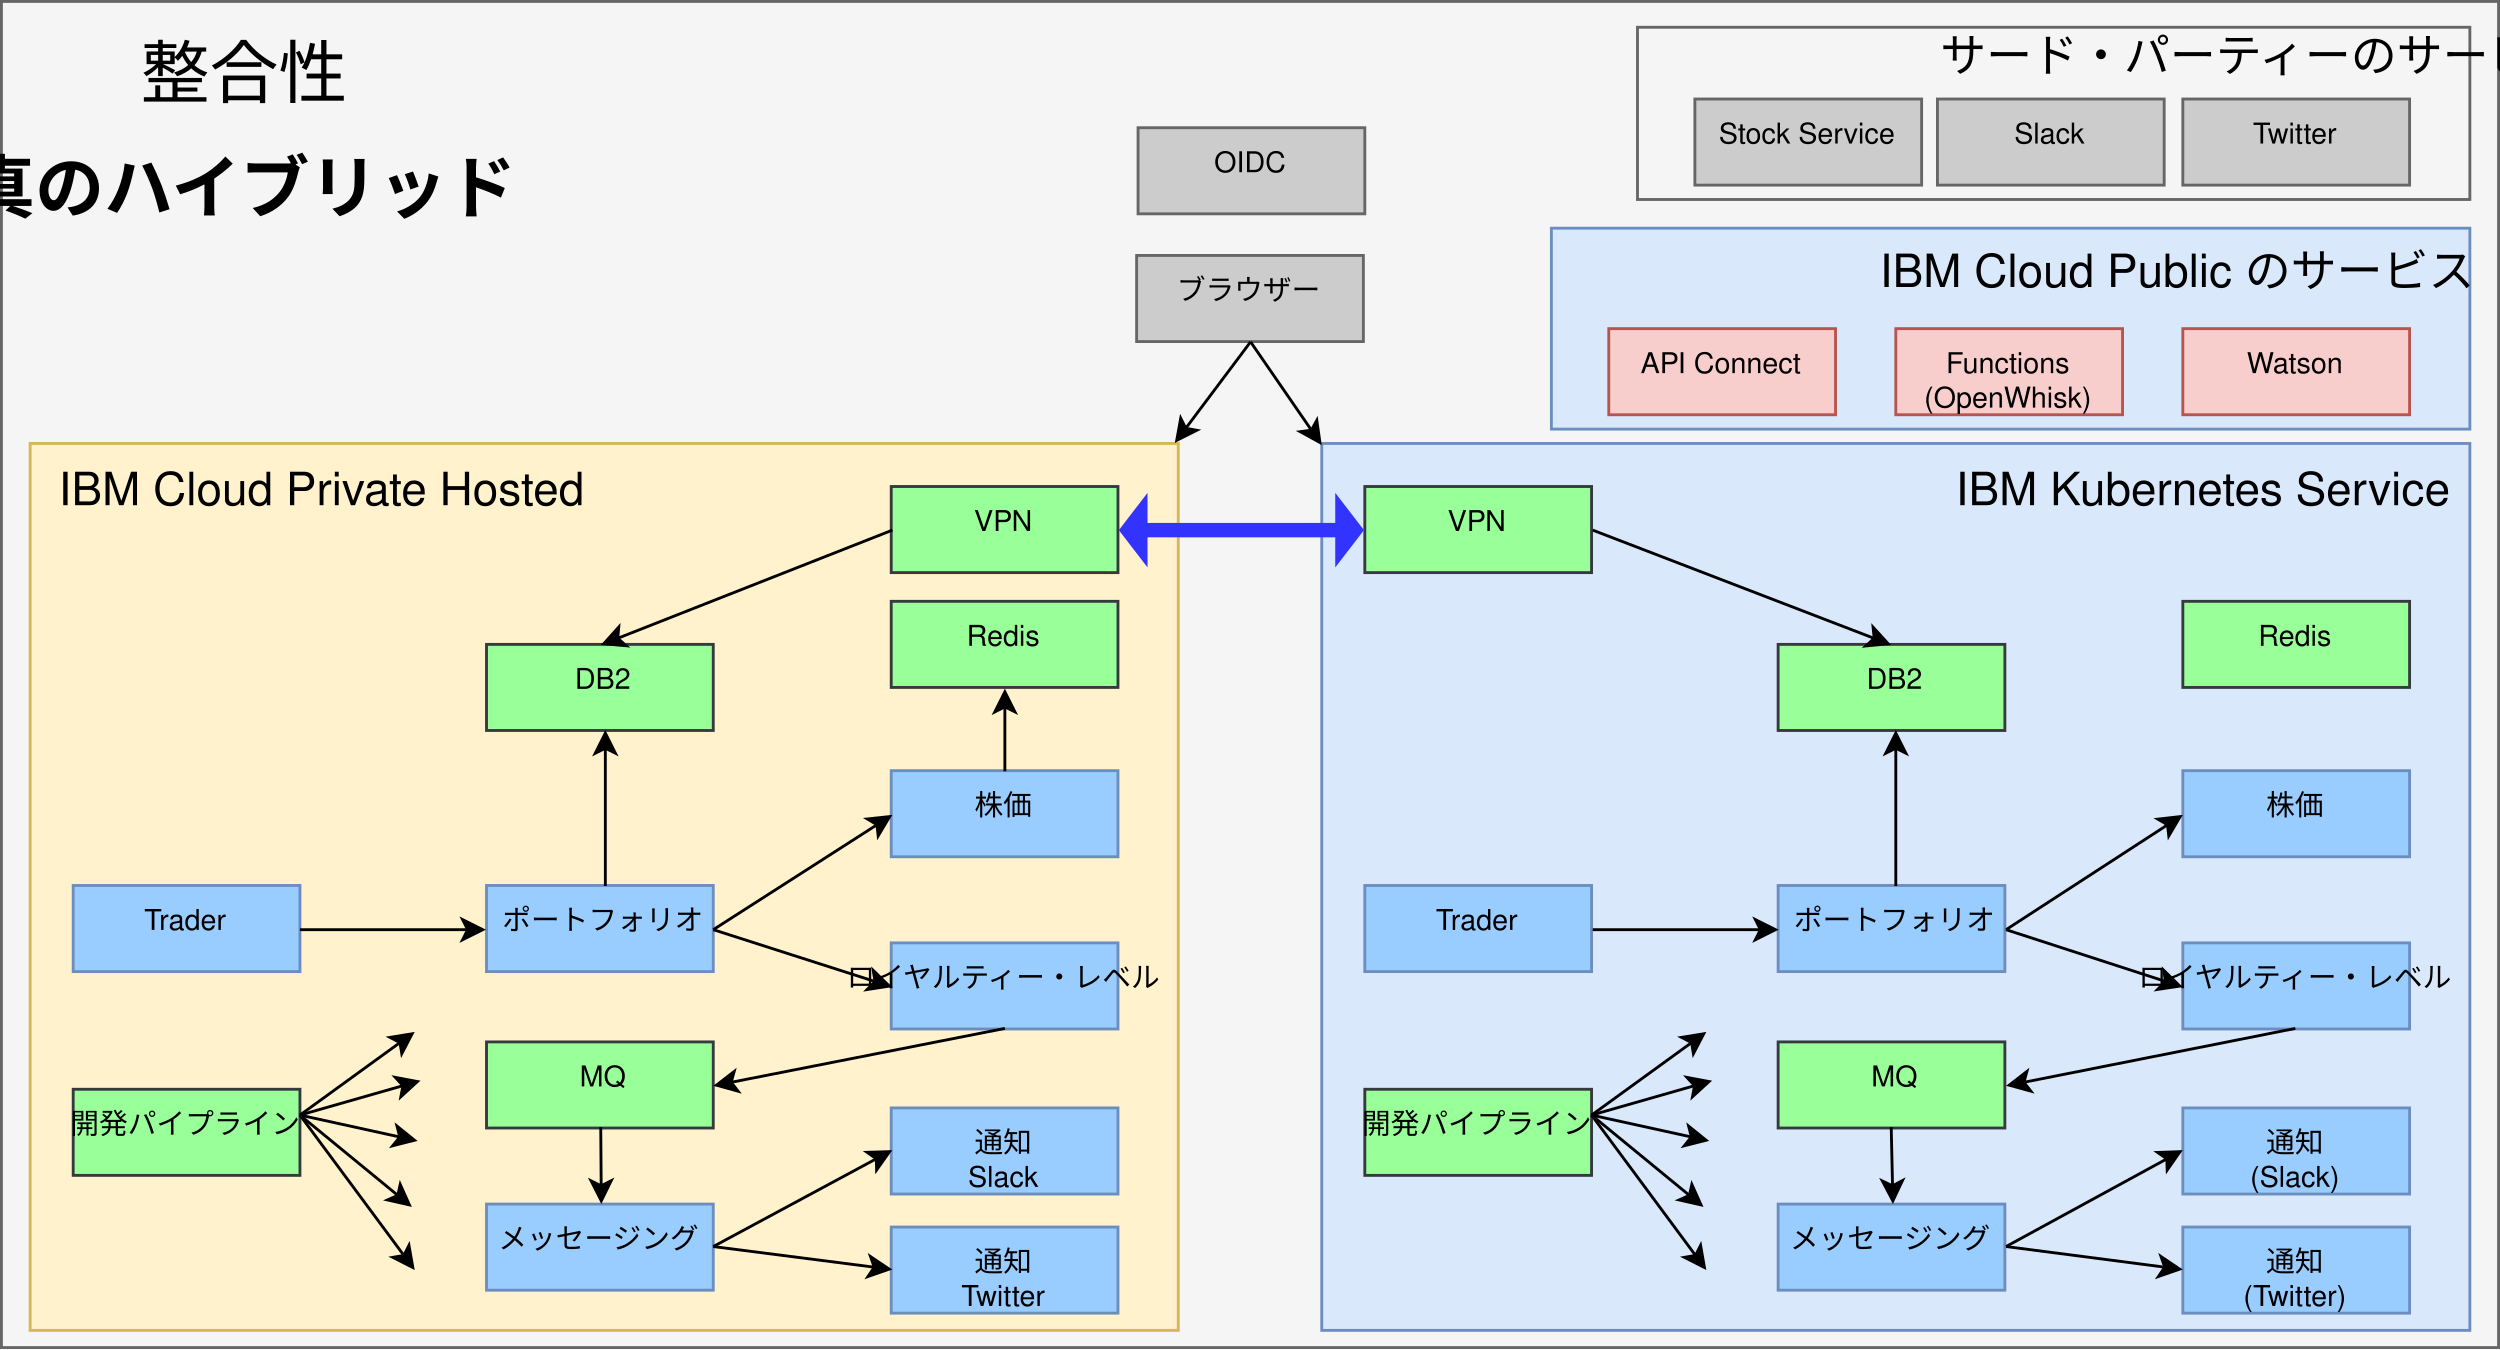
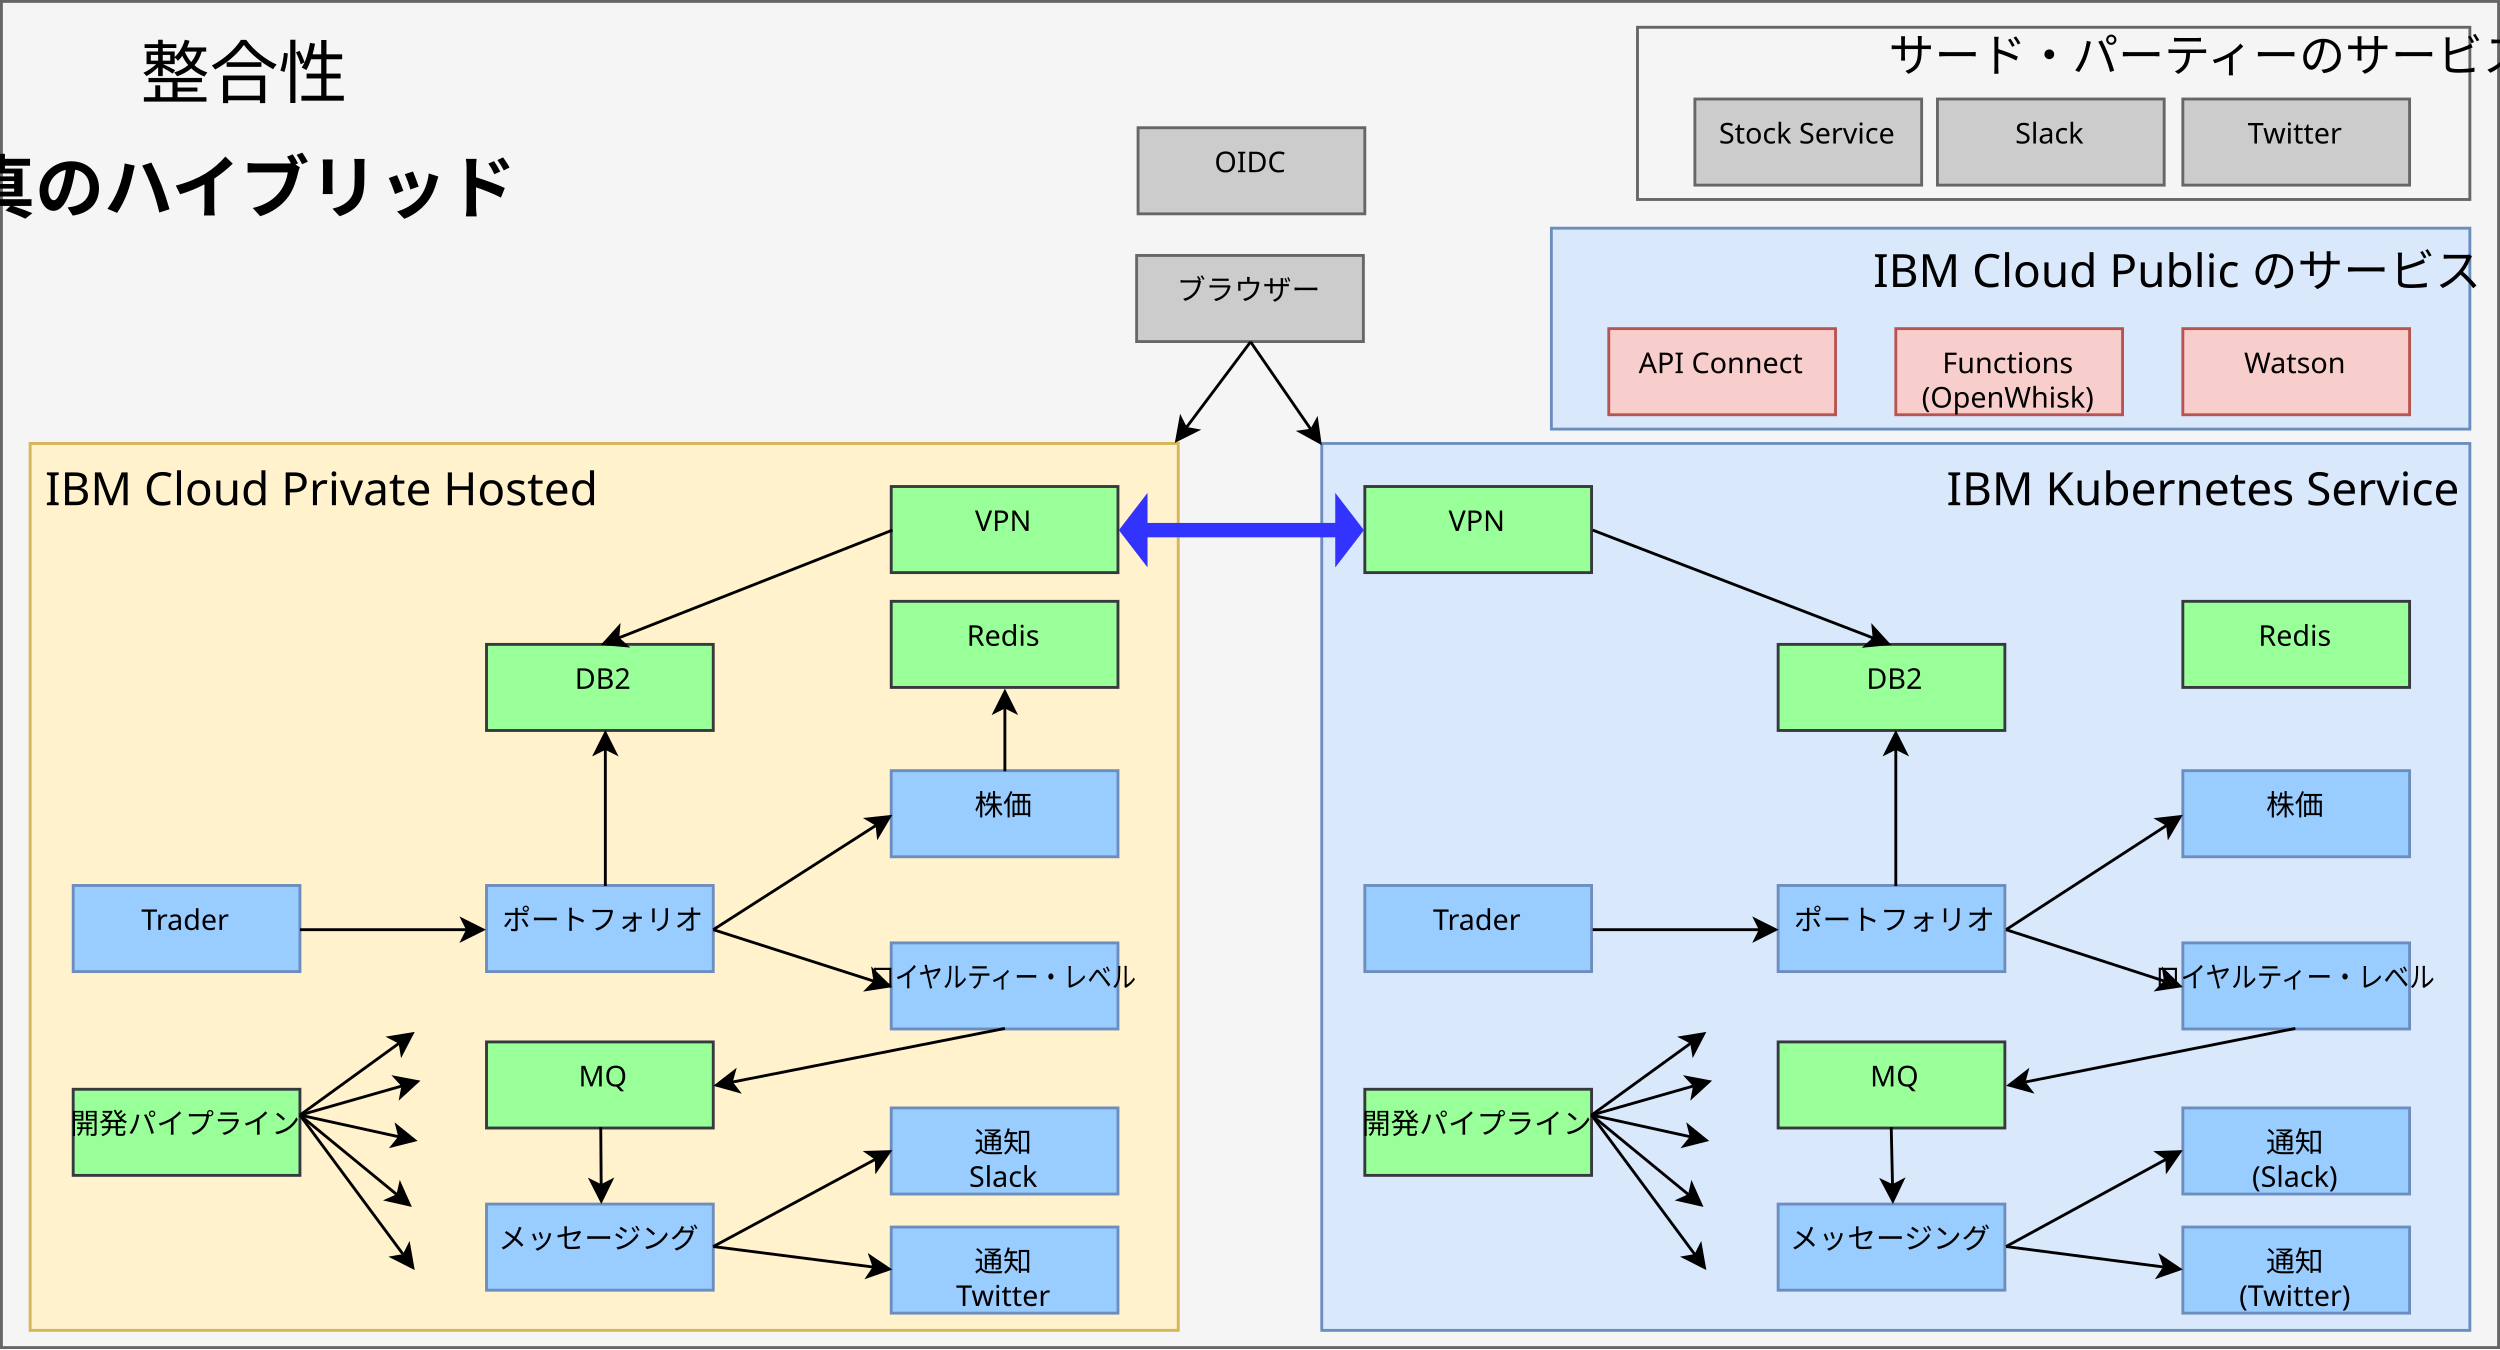
- <svg xmlns="http://www.w3.org/2000/svg" width="871px" height="470px" version="1.1">
-   <g transform="translate(.5 .5)">
-     <rect width="870" height="469" fill="#f5f5f5" pointer-events="none" stroke="#666" />
-     <g font-family="Helvetica" font-size="24px" text-anchor="middle">
-       <text x="84.5" y="33.5">整合性</text>
+ <svg xmlns="http://www.w3.org/2000/svg" width="871px" height="470px" version="1.1" id="svg382">
+   <defs id="defs386" />
+   <rect style="fill:#f5f5f5;stroke:#666666" y="0.5" x="0.5" id="rect4" pointer-events="none" height="469" width="870" />
+   <g style="font-size:24px;font-family:'MS UI Gothic';text-anchor:middle" id="g8" font-size="24px" transform="translate(0.5,0.5)">
+     <text id="text6" y="33.5" x="84.5">整合性</text>
+   </g>
+   <g style="font-weight:bold;font-size:24px;font-family:'MS UI Gothic';text-anchor:middle" id="g12" font-weight="bold" font-size="24px" transform="translate(0.5,0.5)">
+     <text id="text10" y="73.5" x="83.5">真のハイブリッド</text>
+   </g>
+   <rect style="fill:#fff2cc;stroke:#d6b656" id="rect14" pointer-events="none" height="309" width="400" y="154.5" x="10.5" />
+   <g style="font-size:16px;font-family:'MS UI Gothic';text-anchor:middle" id="g18" font-size="16px" transform="translate(0.5,0.5)">
+     <text id="text16" y="175.5" x="111.5">IBM Cloud Private Hosted</text>
+   </g>
+   <rect style="fill:#99ff99;stroke:#36393d" id="rect20" pointer-events="none" height="30" width="79" y="224.5" x="169.5" />
+   <g style="font-size:10px;font-family:'MS UI Gothic';text-anchor:middle" id="g24" font-size="10px" transform="translate(0.5,0.5)">
+     <text id="text22" y="239.5" x="209.5">DB2</text>
+   </g>
+   <rect style="fill:#99ff99;stroke:#36393d" id="rect26" pointer-events="none" height="30" width="79" y="169.5" x="310.5" />
+   <g style="font-size:10px;font-family:'MS UI Gothic';text-anchor:middle" id="g30" font-size="10px" transform="translate(0.5,0.5)">
+     <text id="text28" y="184.5" x="349">VPN</text>
+   </g>
+   <rect style="fill:#99ff99;stroke:#36393d" id="rect32" pointer-events="none" height="30" width="79" y="209.5" x="310.5" />
+   <g style="font-size:10px;font-family:'MS UI Gothic';text-anchor:middle" id="g36" font-size="10px" transform="translate(0.5,0.5)">
+     <text id="text34" y="224.5" x="349">Redis</text>
+   </g>
+   <rect style="fill:#99ff99;stroke:#36393d" id="rect38" pointer-events="none" height="30" width="79" y="379.5" x="25.5" />
+   <g style="font-size:10px;font-family:'MS UI Gothic';text-anchor:middle" id="g42" font-size="10px" transform="translate(0.5,0.5)">
+     <text id="text40" y="394.5" x="64">開発パイプライン</text>
+   </g>
+   <g id="g50" pointer-events="none" transform="translate(0.5,0.5)">
+     <path style="fill:none;stroke:#000000;stroke-miterlimit:10" id="path44" stroke-miterlimit="10" d="m 310.4,184.2 -95.67,37.67" />
+     <path style="stroke:#000000;stroke-miterlimit:10" id="path46" stroke-miterlimit="10" d="m 209.84,223.79 5.23,-5.82 -0.34,3.9 2.91,2.61 z" />
+     <rect style="fill:#99ff99;stroke:#36393d" id="rect48" height="30" width="79" y="362.5" x="169" />
+   </g>
+   <g style="font-size:10px;font-family:'MS UI Gothic';text-anchor:middle" id="g54" font-size="10px" transform="translate(0.5,0.5)">
+     <text id="text52" y="378" x="209.5">MQ</text>
+   </g>
+   <rect style="fill:#99ccff;stroke:#6c8ebf" id="rect56" pointer-events="none" height="30" width="79" y="308.5" x="25.5" />
+   <g style="font-size:10px;font-family:'MS UI Gothic';text-anchor:middle" id="g60" font-size="10px" transform="translate(0.5,0.5)">
+     <text id="text58" y="323.5" x="64">Trader</text>
+   </g>
+   <rect style="fill:#99ccff;stroke:#6c8ebf" id="rect62" pointer-events="none" height="30" width="79" y="308.5" x="169.5" />
+   <g style="font-size:10px;font-family:'MS UI Gothic';text-anchor:middle" id="g66" font-size="10px" transform="translate(0.5,0.5)">
+     <text id="text64" y="323.5" x="209.5">ポートフォリオ</text>
+   </g>
+   <rect style="fill:#99ccff;stroke:#6c8ebf" id="rect68" pointer-events="none" height="30" width="79" y="419.5" x="169.5" />
+   <g style="font-size:10px;font-family:'MS UI Gothic';text-anchor:middle" id="g72" font-size="10px" transform="translate(0.5,0.5)">
+     <text id="text70" y="434.5" x="208">メッセージング</text>
+   </g>
+   <rect style="fill:#99ccff;stroke:#6c8ebf" id="rect74" pointer-events="none" height="30" width="79" y="268.5" x="310.5" />
+   <g style="font-size:10px;font-family:'MS UI Gothic';text-anchor:middle" id="g78" font-size="10px" transform="translate(0.5,0.5)">
+     <text id="text76" y="283.5" x="349">株価</text>
+   </g>
+   <rect style="fill:#99ccff;stroke:#6c8ebf" id="rect80" pointer-events="none" height="30" width="79" y="328.5" x="310.5" />
+   <g style="font-size:10px;font-family:'MS UI Gothic';text-anchor:middle" id="g84" font-size="10px" transform="matrix(0.8481633,0,0,1,53.53845,0.5)">
+     <text id="text82" y="343.5" x="349">ロイヤルティー・レベル</text>
+   </g>
+   <rect style="fill:#99ccff;stroke:#6c8ebf" id="rect86" pointer-events="none" height="30" width="79" y="386" x="310.5" />
+   <g style="font-size:10px;font-family:'MS UI Gothic';text-anchor:middle" id="g92" font-size="10px" transform="translate(0.5,0.5)">
+     <text id="text88" y="401" x="349">通知</text>
+     <text id="text90" y="413" x="349">Slack</text>
+   </g>
+   <rect style="fill:#99ccff;stroke:#6c8ebf" id="rect94" pointer-events="none" height="30" width="79" y="427.5" x="310.5" />
+   <g style="font-size:10px;font-family:'MS UI Gothic';text-anchor:middle" id="g100" font-size="10px" transform="translate(0.5,0.5)">
+     <text id="text96" y="442.5" x="349">通知</text>
+     <text id="text98" y="454.5" x="349">Twitter</text>
+   </g>
+   <g id="g142" pointer-events="none" transform="translate(0.5,0.5)">
+     <g style="stroke:#000000;stroke-miterlimit:10" id="g138" stroke-miterlimit="10">
+       <path style="fill:none" id="path102" d="m 104,323.4 h 58.43" />
+       <path id="path104" d="m 167.68,323.4 -7,3.5 1.75,-3.5 -1.75,-3.5 z" />
+       <path style="fill:none" id="path106" d="m 248,323.4 57.04,-36.56" />
+       <path id="path108" d="m 309.46,284 -4.01,6.73 -0.41,-3.89 -3.36,-2.01 z" />
+       <path style="fill:none" id="path110" d="m 248,323.4 56.34,18.06" />
+       <path id="path112" d="m 309.34,343.06 -7.74,1.2 2.74,-2.8 -0.6,-3.87 z" />
+       <path style="fill:none" id="path114" d="M 210.4,308.2 V 260.17" />
+       <path id="path116" d="m 210.4,254.92 3.5,7 -3.5,-1.75 -3.5,1.75 z" />
+       <path style="fill:none" id="path118" d="M 349.6,268.2 V 245.77" />
+       <path id="path120" d="m 349.6,240.52 3.5,7 -3.5,-1.75 -3.5,1.75 z" />
+       <path style="fill:none" id="path122" d="m 349.6,357.8 -95.35,18.77" />
+       <path id="path124" d="m 249.1,377.58 6.19,-4.78 -1.04,3.77 2.39,3.1 z" />
+       <path style="fill:none" id="path126" d="m 208.8,392.2 0.15,20.43" />
+       <path id="path128" d="m 208.99,417.88 -3.55,-6.97 3.51,1.72 3.49,-1.77 z" />
+       <path style="fill:none" id="path130" d="m 248,433.8 56.79,-30.58" />
+       <path id="path132" d="m 309.42,400.73 -4.51,6.4 -0.12,-3.91 -3.2,-2.25 z" />
+       <path style="fill:none" id="path134" d="m 248,433.8 56.08,7.19" />
+       <path id="path136" d="m 309.29,441.66 -7.39,2.58 2.18,-3.25 -1.29,-3.69 z" />
    </g>
-     <g font-family="Helvetica" font-size="24px" font-weight="bold" text-anchor="middle">
-       <text x="83.5" y="73.5">真のハイブリッド</text>
+     <rect style="fill:#dae8fc;stroke:#6c8ebf" id="rect140" height="309" width="400" y="154" x="460" />
+   </g>
+   <g style="font-size:16px;font-family:'MS UI Gothic';text-anchor:middle" id="g146" font-size="16px" transform="translate(0.5,0.5)">
+     <text id="text144" y="175.5" x="767">IBM Kubernetes Service</text>
+   </g>
+   <rect style="fill:#99ff99;stroke:#36393d" id="rect148" pointer-events="none" height="30" width="79" y="224.5" x="619.5" />
+   <g style="font-size:10px;font-family:'MS UI Gothic';text-anchor:middle" id="g152" font-size="10px" transform="translate(0.5,0.5)">
+     <text id="text150" y="239.5" x="659.5">DB2</text>
+   </g>
+   <rect style="fill:#99ff99;stroke:#36393d" id="rect154" pointer-events="none" height="30" width="79" y="169.5" x="475.5" />
+   <g style="font-size:10px;font-family:'MS UI Gothic';text-anchor:middle" id="g158" font-size="10px" transform="translate(0.5,0.5)">
+     <text id="text156" y="184.5" x="514">VPN</text>
+   </g>
+   <rect style="fill:#99ff99;stroke:#36393d" id="rect160" pointer-events="none" height="30" width="79" y="209.5" x="760.5" />
+   <g style="font-size:10px;font-family:'MS UI Gothic';text-anchor:middle" id="g164" font-size="10px" transform="translate(0.5,0.5)">
+     <text id="text162" y="224.5" x="799">Redis</text>
+   </g>
+   <rect style="fill:#99ff99;stroke:#36393d" id="rect166" pointer-events="none" height="30" width="79" y="379.5" x="475.5" />
+   <g style="font-size:10px;font-family:'MS UI Gothic';text-anchor:middle" id="g170" font-size="10px" transform="translate(0.5,0.5)">
+     <text id="text168" y="394.5" x="514">開発パイプライン</text>
+   </g>
+   <g id="g178" pointer-events="none" transform="translate(0.5,0.5)">
+     <path style="fill:none;stroke:#000000;stroke-miterlimit:10" id="path172" stroke-miterlimit="10" d="m 554.4,184.2 98.06,37.71" />
+     <path style="stroke:#000000;stroke-miterlimit:10" id="path174" stroke-miterlimit="10" d="m 657.36,223.8 -7.79,0.75 2.89,-2.64 -0.38,-3.89 z" />
+     <rect style="fill:#99ff99;stroke:#36393d" id="rect176" height="30" width="79" y="362.5" x="619" />
+   </g>
+   <g style="font-size:10px;font-family:'MS UI Gothic';text-anchor:middle" id="g182" font-size="10px" transform="translate(0.5,0.5)">
+     <text id="text180" y="378" x="659.5">MQ</text>
+   </g>
+   <rect style="fill:#99ccff;stroke:#6c8ebf" id="rect184" pointer-events="none" height="30" width="79" y="308.5" x="475.5" />
+   <g style="font-size:10px;font-family:'MS UI Gothic';text-anchor:middle" id="g188" font-size="10px" transform="translate(0.5,0.5)">
+     <text id="text186" y="323.5" x="514">Trader</text>
+   </g>
+   <rect style="fill:#99ccff;stroke:#6c8ebf" id="rect190" pointer-events="none" height="30" width="79" y="308.5" x="619.5" />
+   <g style="font-size:10px;font-family:'MS UI Gothic';text-anchor:middle" id="g194" font-size="10px" transform="translate(0.5,0.5)">
+     <text id="text192" y="323.5" x="659.5">ポートフォリオ</text>
+   </g>
+   <rect style="fill:#99ccff;stroke:#6c8ebf" id="rect196" pointer-events="none" height="30" width="79" y="419.5" x="619.5" />
+   <g style="font-size:10px;font-family:'MS UI Gothic';text-anchor:middle" id="g200" font-size="10px" transform="translate(0.5,0.5)">
+     <text id="text198" y="434.5" x="658">メッセージング</text>
+   </g>
+   <rect style="fill:#99ccff;stroke:#6c8ebf" id="rect202" pointer-events="none" height="30" width="79" y="268.5" x="760.5" />
+   <g style="font-size:10px;font-family:'MS UI Gothic';text-anchor:middle" id="g206" font-size="10px" transform="translate(0.5,0.5)">
+     <text id="text204" y="283.5" x="799">株価</text>
+   </g>
+   <rect style="fill:#99ccff;stroke:#6c8ebf" id="rect208" pointer-events="none" height="30" width="79" y="328.5" x="760.5" />
+   <g style="font-size:10px;font-family:'MS UI Gothic';text-anchor:middle" id="g212" font-size="10px" transform="matrix(0.8937143,0,0,1,85.45546,0.5)">
+     <text id="text210" y="343.5" x="799">ロイヤルティー・レベル</text>
+   </g>
+   <rect style="fill:#99ccff;stroke:#6c8ebf" id="rect214" pointer-events="none" height="30" width="79" y="386" x="760.5" />
+   <g style="font-size:10px;font-family:'MS UI Gothic';text-anchor:middle" id="g220" font-size="10px" transform="translate(0.5,0.5)">
+     <text id="text216" y="401" x="799">通知</text>
+     <text id="text218" y="413" x="799">(Slack)</text>
+   </g>
+   <rect style="fill:#99ccff;stroke:#6c8ebf" id="rect222" pointer-events="none" height="30" width="79" y="427.5" x="760.5" />
+   <g style="font-size:10px;font-family:'MS UI Gothic';text-anchor:middle" id="g228" font-size="10px" transform="translate(0.5,0.5)">
+     <text id="text224" y="442.5" x="799">通知</text>
+     <text id="text226" y="454.5" x="799">(Twitter)</text>
+   </g>
+   <g id="g270" pointer-events="none" transform="translate(0.5,0.5)">
+     <g style="stroke:#000000;stroke-miterlimit:10" id="g262" stroke-miterlimit="10">
+       <path style="fill:none" id="path230" d="m 554.4,323.4 h 58.43" />
+       <path id="path232" d="m 618.08,323.4 -7,3.5 1.75,-3.5 -1.75,-3.5 z" />
+       <path style="fill:none" id="path234" d="m 698.4,323.4 56.26,-36.53" />
+       <path id="path236" d="m 759.06,284.01 -3.96,6.75 -0.44,-3.89 -3.37,-1.98 z" />
+       <path style="fill:none" id="path238" d="m 698.4,323.4 55.54,18.03" />
+       <path id="path240" d="m 758.94,343.05 -7.74,1.17 2.74,-2.79 -0.58,-3.87 z" />
+       <path style="fill:none" id="path242" d="M 660,308.2 V 260.17" />
+       <path id="path244" d="m 660,254.92 3.5,7 -3.5,-1.75 -3.5,1.75 z" />
+       <path style="fill:none" id="path246" d="m 799.2,357.8 -94.55,18.76" />
+       <path id="path248" d="m 699.5,377.58 6.18,-4.79 -1.03,3.77 2.39,3.09 z" />
+       <path style="fill:none" id="path250" d="m 658.4,392.2 0.46,20.43" />
+       <path id="path252" d="m 658.97,417.88 -3.65,-6.92 3.54,1.67 3.46,-1.82 z" />
+       <path style="fill:none" id="path254" d="m 698.4,433.8 56.01,-30.55" />
+       <path id="path256" d="m 759.02,400.74 -4.47,6.42 -0.14,-3.91 -3.21,-2.24 z" />
+       <path style="fill:none" id="path258" d="m 698.4,433.8 55.29,7.18" />
+       <path id="path260" d="m 758.89,441.66 -7.39,2.57 2.19,-3.25 -1.29,-3.7 z" />
    </g>
-     <rect x="10" y="154" width="400" height="309" fill="#fff2cc" pointer-events="none" stroke="#d6b656" />
-     <g font-family="Helvetica" font-size="16px" text-anchor="middle">
-       <text x="111.5" y="175.5">IBM Cloud Private Hosted</text>
-     </g>
-     <rect x="169" y="224" width="79" height="30" fill="#9f9" pointer-events="none" stroke="#36393d" />
-     <g font-family="Helvetica" font-size="10px" text-anchor="middle">
-       <text x="209.5" y="239.5">DB2</text>
-     </g>
-     <rect x="310" y="169" width="79" height="30" fill="#9f9" pointer-events="none" stroke="#36393d" />
-     <g font-family="Helvetica" font-size="10px" text-anchor="middle">
-       <text x="349" y="184.5">VPN</text>
-     </g>
-     <rect x="310" y="209" width="79" height="30" fill="#9f9" pointer-events="none" stroke="#36393d" />
-     <g font-family="Helvetica" font-size="10px" text-anchor="middle">
-       <text x="349" y="224.5">Redis</text>
-     </g>
-     <rect x="25" y="379" width="79" height="30" fill="#9f9" pointer-events="none" stroke="#36393d" />
-     <g font-family="Helvetica" font-size="10px" text-anchor="middle">
-       <text x="64" y="394.5">開発パイプライン</text>
-     </g>
-     <g pointer-events="none">
-       <path d="m310.4 184.2-95.67 37.67" fill="none" stroke="#000" stroke-miterlimit="10" />
-       <path d="m209.84 223.79 5.23-5.82-0.34 3.9 2.91 2.61z" stroke="#000" stroke-miterlimit="10" />
-       <rect x="169" y="362.5" width="79" height="30" fill="#9f9" stroke="#36393d" />
-     </g>
-     <g font-family="Helvetica" font-size="10px" text-anchor="middle">
-       <text x="209.5" y="378">MQ</text>
-     </g>
-     <rect x="25" y="308" width="79" height="30" fill="#9cf" pointer-events="none" stroke="#6c8ebf" />
-     <g font-family="Helvetica" font-size="10px" text-anchor="middle">
-       <text x="64" y="323.5">Trader</text>
-     </g>
-     <rect x="169" y="308" width="79" height="30" fill="#9cf" pointer-events="none" stroke="#6c8ebf" />
-     <g font-family="Helvetica" font-size="10px" text-anchor="middle">
-       <text x="209.5" y="323.5">ポートフォリオ</text>
-     </g>
-     <rect x="169" y="419" width="79" height="30" fill="#9cf" pointer-events="none" stroke="#6c8ebf" />
-     <g font-family="Helvetica" font-size="10px" text-anchor="middle">
-       <text x="208" y="434.5">メッセージング</text>
-     </g>
-     <rect x="310" y="268" width="79" height="30" fill="#9cf" pointer-events="none" stroke="#6c8ebf" />
-     <g font-family="Helvetica" font-size="10px" text-anchor="middle">
-       <text x="349" y="283.5">株価</text>
-     </g>
-     <rect x="310" y="328" width="79" height="30" fill="#9cf" pointer-events="none" stroke="#6c8ebf" />
-     <g font-family="Helvetica" font-size="10px" text-anchor="middle">
-       <text x="349" y="343.5">ロイヤルティー・レベル</text>
-     </g>
-     <rect x="310" y="385.5" width="79" height="30" fill="#9cf" pointer-events="none" stroke="#6c8ebf" />
-     <g font-family="Helvetica" font-size="10px" text-anchor="middle">
-       <text x="349" y="401">通知</text>
-       <text x="349" y="413">Slack</text>
-     </g>
-     <rect x="310" y="427" width="79" height="30" fill="#9cf" pointer-events="none" stroke="#6c8ebf" />
-     <g font-family="Helvetica" font-size="10px" text-anchor="middle">
-       <text x="349" y="442.5">通知</text>
-       <text x="349" y="454.5">Twitter</text>
-     </g>
-     <g pointer-events="none">
-       <g stroke="#000" stroke-miterlimit="10">
-         <path d="m104 323.4h58.43" fill="none" />
-         <path d="m167.68 323.4-7 3.5 1.75-3.5-1.75-3.5z" />
-         <path d="m248 323.4 57.04-36.56" fill="none" />
-         <path d="m309.46 284-4.01 6.73-0.41-3.89-3.36-2.01z" />
-         <path d="m248 323.4 56.34 18.06" fill="none" />
-         <path d="m309.34 343.06-7.74 1.2 2.74-2.8-0.6-3.87z" />
-         <path d="m210.4 308.2v-48.03" fill="none" />
-         <path d="m210.4 254.92 3.5 7-3.5-1.75-3.5 1.75z" />
-         <path d="m349.6 268.2v-22.43" fill="none" />
-         <path d="m349.6 240.52 3.5 7-3.5-1.75-3.5 1.75z" />
-         <path d="m349.6 357.8-95.35 18.77" fill="none" />
-         <path d="m249.1 377.58 6.19-4.78-1.04 3.77 2.39 3.1z" />
-         <path d="m208.8 392.2 0.15 20.43" fill="none" />
-         <path d="m208.99 417.88-3.55-6.97 3.51 1.72 3.49-1.77z" />
-         <path d="m248 433.8 56.79-30.58" fill="none" />
-         <path d="m309.42 400.73-4.51 6.4-0.12-3.91-3.2-2.25z" />
-         <path d="m248 433.8 56.08 7.19" fill="none" />
-         <path d="m309.29 441.66-7.39 2.58 2.18-3.25-1.29-3.69z" />
-       </g>
-       <rect x="460" y="154" width="400" height="309" fill="#dae8fc" stroke="#6c8ebf" />
-     </g>
-     <g font-family="Helvetica" font-size="16px" text-anchor="middle">
-       <text x="767" y="175.5">IBM Kubernetes Service</text>
-     </g>
-     <rect x="619" y="224" width="79" height="30" fill="#9f9" pointer-events="none" stroke="#36393d" />
-     <g font-family="Helvetica" font-size="10px" text-anchor="middle">
-       <text x="659.5" y="239.5">DB2</text>
-     </g>
-     <rect x="475" y="169" width="79" height="30" fill="#9f9" pointer-events="none" stroke="#36393d" />
-     <g font-family="Helvetica" font-size="10px" text-anchor="middle">
-       <text x="514" y="184.5">VPN</text>
-     </g>
-     <rect x="760" y="209" width="79" height="30" fill="#9f9" pointer-events="none" stroke="#36393d" />
-     <g font-family="Helvetica" font-size="10px" text-anchor="middle">
-       <text x="799" y="224.5">Redis</text>
-     </g>
-     <rect x="475" y="379" width="79" height="30" fill="#9f9" pointer-events="none" stroke="#36393d" />
-     <g font-family="Helvetica" font-size="10px" text-anchor="middle">
-       <text x="514" y="394.5">開発パイプライン</text>
-     </g>
-     <g pointer-events="none">
-       <path d="m554.4 184.2 98.06 37.71" fill="none" stroke="#000" stroke-miterlimit="10" />
-       <path d="m657.36 223.8-7.79 0.75 2.89-2.64-0.38-3.89z" stroke="#000" stroke-miterlimit="10" />
-       <rect x="619" y="362.5" width="79" height="30" fill="#9f9" stroke="#36393d" />
-     </g>
-     <g font-family="Helvetica" font-size="10px" text-anchor="middle">
-       <text x="659.5" y="378">MQ</text>
-     </g>
-     <rect x="475" y="308" width="79" height="30" fill="#9cf" pointer-events="none" stroke="#6c8ebf" />
-     <g font-family="Helvetica" font-size="10px" text-anchor="middle">
-       <text x="514" y="323.5">Trader</text>
-     </g>
-     <rect x="619" y="308" width="79" height="30" fill="#9cf" pointer-events="none" stroke="#6c8ebf" />
-     <g font-family="Helvetica" font-size="10px" text-anchor="middle">
-       <text x="659.5" y="323.5">ポートフォリオ</text>
-     </g>
-     <rect x="619" y="419" width="79" height="30" fill="#9cf" pointer-events="none" stroke="#6c8ebf" />
-     <g font-family="Helvetica" font-size="10px" text-anchor="middle">
-       <text x="658" y="434.5">メッセージング</text>
-     </g>
-     <rect x="760" y="268" width="79" height="30" fill="#9cf" pointer-events="none" stroke="#6c8ebf" />
-     <g font-family="Helvetica" font-size="10px" text-anchor="middle">
-       <text x="799" y="283.5">株価</text>
-     </g>
-     <rect x="760" y="328" width="79" height="30" fill="#9cf" pointer-events="none" stroke="#6c8ebf" />
-     <g font-family="Helvetica" font-size="10px" text-anchor="middle">
-       <text x="799" y="343.5">ロイヤルティー・レベル</text>
-     </g>
-     <rect x="760" y="385.5" width="79" height="30" fill="#9cf" pointer-events="none" stroke="#6c8ebf" />
-     <g font-family="Helvetica" font-size="10px" text-anchor="middle">
-       <text x="799" y="401">通知</text>
-       <text x="799" y="413">(Slack)</text>
-     </g>
-     <rect x="760" y="427" width="79" height="30" fill="#9cf" pointer-events="none" stroke="#6c8ebf" />
-     <g font-family="Helvetica" font-size="10px" text-anchor="middle">
-       <text x="799" y="442.5">通知</text>
-       <text x="799" y="454.5">(Twitter)</text>
-     </g>
-     <g pointer-events="none">
-       <g stroke="#000" stroke-miterlimit="10">
-         <path d="m554.4 323.4h58.43" fill="none" />
-         <path d="m618.08 323.4-7 3.5 1.75-3.5-1.75-3.5z" />
-         <path d="m698.4 323.4 56.26-36.53" fill="none" />
-         <path d="m759.06 284.01-3.96 6.75-0.44-3.89-3.37-1.98z" />
-         <path d="m698.4 323.4 55.54 18.03" fill="none" />
-         <path d="m758.94 343.05-7.74 1.17 2.74-2.79-0.58-3.87z" />
-         <path d="m660 308.2v-48.03" fill="none" />
-         <path d="m660 254.92 3.5 7-3.5-1.75-3.5 1.75z" />
-         <path d="m799.2 357.8-94.55 18.76" fill="none" />
-         <path d="m699.5 377.58 6.18-4.79-1.03 3.77 2.39 3.09z" />
-         <path d="m658.4 392.2 0.46 20.43" fill="none" />
-         <path d="m658.97 417.88-3.65-6.92 3.54 1.67 3.46-1.82z" />
-         <path d="m698.4 433.8 56.01-30.55" fill="none" />
-         <path d="m759.02 400.74-4.47 6.42-0.14-3.91-3.21-2.24z" />
-         <path d="m698.4 433.8 55.29 7.18" fill="none" />
-         <path d="m758.89 441.66-7.39 2.57 2.19-3.25-1.29-3.7z" />
-       </g>
-       <path d="m399.3 186.7v10.5l-10-13 10-13v10.5h65.4v-10.5l10 13-10 13v-10.5z" fill="#33f" />
-       <rect x="570" y="9" width="290" height="60" fill="#f5f5f5" stroke="#666" />
-       <rect x="540" y="79" width="320" height="70" fill="#dae8fc" stroke="#6c8ebf" />
-     </g>
-     <g font-family="Helvetica" font-size="16px" text-anchor="middle">
-       <text x="758" y="99.5">IBM Cloud Public のサービス</text>
-     </g>
-     <g font-family="Helvetica" font-size="16px" text-anchor="middle">
-       <text x="787" y="24.5">サード・パーティーのサービス</text>
-     </g>
-     <rect x="760" y="114" width="79" height="30" fill="#f8cecc" pointer-events="none" stroke="#b85450" />
-     <g font-family="Helvetica" font-size="10px" text-anchor="middle">
-       <text x="799" y="129.5">Watson</text>
-     </g>
-     <rect x="660" y="114" width="79" height="30" fill="#f8cecc" pointer-events="none" stroke="#b85450" />
-     <g font-family="Helvetica" font-size="10px" text-anchor="middle">
-       <text x="699" y="129.5">Functions</text>
-       <text x="699" y="141.5">(OpenWhisk)</text>
-     </g>
-     <rect x="560" y="114" width="79" height="30" fill="#f8cecc" pointer-events="none" stroke="#b85450" />
-     <g font-family="Helvetica" font-size="10px" text-anchor="middle">
-       <text x="599" y="129.5">API Connect</text>
-     </g>
-     <rect x="760" y="34" width="79" height="30" fill="#ccc" pointer-events="none" stroke="#666" />
-     <g font-family="Helvetica" font-size="10px" text-anchor="middle">
-       <text x="799" y="49.5">Twitter</text>
-     </g>
-     <rect x="674.5" y="34" width="79" height="30" fill="#ccc" pointer-events="none" stroke="#666" />
-     <g font-family="Helvetica" font-size="10px" text-anchor="middle">
-       <text x="713.5" y="49.5">Slack</text>
-     </g>
-     <rect x="590" y="34" width="79" height="30" fill="#ccc" pointer-events="none" stroke="#666" />
-     <g font-family="Helvetica" font-size="10px" text-anchor="middle">
-       <text x="629" y="49.5">Stock Service</text>
-     </g>
-     <rect x="395.5" y="88.5" width="79" height="30" fill="#ccc" pointer-events="none" stroke="#666" />
-     <g font-family="Helvetica" font-size="10px" text-anchor="middle">
-       <text x="434.5" y="104">ブラウザー</text>
-     </g>
-     <rect x="396" y="44" width="79" height="30" fill="#ccc" pointer-events="none" stroke="#666" />
-     <g font-family="Helvetica" font-size="10px" text-anchor="middle">
-       <text x="435" y="59.5">OIDC</text>
-     </g>
-     <g pointer-events="none" stroke="#000" stroke-miterlimit="10">
-       <path d="m435.2 118.6-22.58 30.11" fill="none" />
-       <path d="m409.47 152.91 1.4-7.7 1.75 3.5 3.85 0.7z" />
-       <path d="m435.2 118.6 21.19 30.76" fill="none" />
-       <path d="m459.37 153.68-6.86-3.78 3.88-0.54 1.89-3.43z" />
-       <path d="m104 388 34.78 7.63" fill="none" />
-       <path d="m143.91 396.76-7.59 1.92 2.46-3.05-0.96-3.79z" />
-       <path d="m104 388 34.08 27.96" fill="none" />
-       <path d="m142.14 419.29-7.64-1.73 3.58-1.6 0.86-3.82z" />
-       <path d="m104 388 36.21 48.88" fill="none" />
-       <path d="m143.33 441.1-6.97-3.54 3.85-0.68 1.77-3.49z" />
-       <path d="m104 388 35.88-10.25" fill="none" />
-       <path d="m144.93 376.31-5.77 5.29 0.72-3.85-2.65-2.89z" />
-       <path d="m104 388 34.84-25.26" fill="none" />
-       <path d="m143.09 359.66-3.61 6.94-0.64-3.86-3.47-1.81z" />
-       <path d="m554 388 34.78 7.63" fill="none" />
-       <path d="m593.91 396.76-7.59 1.92 2.46-3.05-0.96-3.79z" />
-       <path d="m554 388 34.08 27.96" fill="none" />
-       <path d="m592.14 419.29-7.64-1.73 3.58-1.6 0.86-3.82z" />
-       <path d="m554 388 36.21 48.88" fill="none" />
-       <path d="m593.33 441.1-6.97-3.54 3.85-0.68 1.77-3.49z" />
-       <path d="m554 388 35.88-10.25" fill="none" />
-       <path d="m594.93 376.31-5.77 5.29 0.72-3.85-2.65-2.89z" />
-       <path d="m554 388 34.84-25.26" fill="none" />
-       <path d="m593.09 359.66-3.61 6.94-0.64-3.86-3.47-1.81z" />
-     </g>
+     <path style="fill:#3333ff" id="path264" d="m 399.3,186.7 v 10.5 l -10,-13 10,-13 v 10.5 h 65.4 v -10.5 l 10,13 -10,13 v -10.5 z" />
+     <rect style="fill:#f5f5f5;stroke:#666666" id="rect266" height="60" width="290" y="9" x="570" />
+     <rect style="fill:#dae8fc;stroke:#6c8ebf" id="rect268" height="70" width="320" y="79" x="540" />
+   </g>
+   <g style="font-size:16px;font-family:'MS UI Gothic';text-anchor:middle" id="g274" font-size="16px" transform="translate(0.5,0.5)">
+     <text id="text272" y="99.5" x="758">IBM Cloud Public のサービス</text>
+   </g>
+   <g style="font-size:16px;font-family:'MS UI Gothic';text-anchor:middle" id="g278" font-size="16px" transform="translate(-17.5,0.5)">
+     <text id="text276" y="24.5" x="787">サード・パーティーのサービス</text>
+   </g>
+   <rect style="fill:#f8cecc;stroke:#b85450" id="rect280" pointer-events="none" height="30" width="79" y="114.5" x="760.5" />
+   <g style="font-size:10px;font-family:'MS UI Gothic';text-anchor:middle" id="g284" font-size="10px" transform="translate(0.5,0.5)">
+     <text id="text282" y="129.5" x="799">Watson</text>
+   </g>
+   <rect style="fill:#f8cecc;stroke:#b85450" id="rect286" pointer-events="none" height="30" width="79" y="114.5" x="660.5" />
+   <g style="font-size:10px;font-family:'MS UI Gothic';text-anchor:middle" id="g292" font-size="10px" transform="translate(0.5,0.5)">
+     <text id="text288" y="129.5" x="699">Functions</text>
+     <text id="text290" y="141.5" x="699">(OpenWhisk)</text>
+   </g>
+   <rect style="fill:#f8cecc;stroke:#b85450" id="rect294" pointer-events="none" height="30" width="79" y="114.5" x="560.5" />
+   <g style="font-size:10px;font-family:'MS UI Gothic';text-anchor:middle" id="g298" font-size="10px" transform="translate(0.5,0.5)">
+     <text id="text296" y="129.5" x="599">API Connect</text>
+   </g>
+   <rect style="fill:#cccccc;stroke:#666666" id="rect300" pointer-events="none" height="30" width="79" y="34.5" x="760.5" />
+   <g style="font-size:10px;font-family:'MS UI Gothic';text-anchor:middle" id="g304" font-size="10px" transform="translate(0.5,0.5)">
+     <text id="text302" y="49.5" x="799">Twitter</text>
+   </g>
+   <rect style="fill:#cccccc;stroke:#666666" id="rect306" pointer-events="none" height="30" width="79" y="34.5" x="675" />
+   <g style="font-size:10px;font-family:'MS UI Gothic';text-anchor:middle" id="g310" font-size="10px" transform="translate(0.5,0.5)">
+     <text id="text308" y="49.5" x="713.5">Slack</text>
+   </g>
+   <rect style="fill:#cccccc;stroke:#666666" id="rect312" pointer-events="none" height="30" width="79" y="34.5" x="590.5" />
+   <g style="font-size:10px;font-family:'MS UI Gothic';text-anchor:middle" id="g316" font-size="10px" transform="translate(0.5,0.5)">
+     <text id="text314" y="49.5" x="629">Stock Service</text>
+   </g>
+   <rect style="fill:#cccccc;stroke:#666666" id="rect318" pointer-events="none" height="30" width="79" y="89" x="396" />
+   <g style="font-size:10px;font-family:'MS UI Gothic';text-anchor:middle" id="g322" font-size="10px" transform="translate(0.5,0.5)">
+     <text id="text320" y="104" x="434.5">ブラウザー</text>
+   </g>
+   <rect style="fill:#cccccc;stroke:#666666" id="rect324" pointer-events="none" height="30" width="79" y="44.5" x="396.5" />
+   <g style="font-size:10px;font-family:'MS UI Gothic';text-anchor:middle" id="g328" font-size="10px" transform="translate(0.5,0.5)">
+     <text id="text326" y="59.5" x="435">OIDC</text>
+   </g>
+   <g style="stroke:#000000;stroke-miterlimit:10" id="g378" stroke-miterlimit="10" pointer-events="none" transform="translate(0.5,0.5)">
+     <path style="fill:none" id="path330" d="m 435.2,118.6 -22.58,30.11" />
+     <path id="path332" d="m 409.47,152.91 1.4,-7.7 1.75,3.5 3.85,0.7 z" />
+     <path style="fill:none" id="path334" d="m 435.2,118.6 21.19,30.76" />
+     <path id="path336" d="m 459.37,153.68 -6.86,-3.78 3.88,-0.54 1.89,-3.43 z" />
+     <path style="fill:none" id="path338" d="m 104,388 34.78,7.63" />
+     <path id="path340" d="m 143.91,396.76 -7.59,1.92 2.46,-3.05 -0.96,-3.79 z" />
+     <path style="fill:none" id="path342" d="m 104,388 34.08,27.96" />
+     <path id="path344" d="m 142.14,419.29 -7.64,-1.73 3.58,-1.6 0.86,-3.82 z" />
+     <path style="fill:none" id="path346" d="m 104,388 36.21,48.88" />
+     <path id="path348" d="m 143.33,441.1 -6.97,-3.54 3.85,-0.68 1.77,-3.49 z" />
+     <path style="fill:none" id="path350" d="m 104,388 35.88,-10.25" />
+     <path id="path352" d="m 144.93,376.31 -5.77,5.29 0.72,-3.85 -2.65,-2.89 z" />
+     <path style="fill:none" id="path354" d="m 104,388 34.84,-25.26" />
+     <path id="path356" d="m 143.09,359.66 -3.61,6.94 -0.64,-3.86 -3.47,-1.81 z" />
+     <path style="fill:none" id="path358" d="m 554,388 34.78,7.63" />
+     <path id="path360" d="m 593.91,396.76 -7.59,1.92 2.46,-3.05 -0.96,-3.79 z" />
+     <path style="fill:none" id="path362" d="m 554,388 34.08,27.96" />
+     <path id="path364" d="m 592.14,419.29 -7.64,-1.73 3.58,-1.6 0.86,-3.82 z" />
+     <path style="fill:none" id="path366" d="m 554,388 36.21,48.88" />
+     <path id="path368" d="m 593.33,441.1 -6.97,-3.54 3.85,-0.68 1.77,-3.49 z" />
+     <path style="fill:none" id="path370" d="m 554,388 35.88,-10.25" />
+     <path id="path372" d="m 594.93,376.31 -5.77,5.29 0.72,-3.85 -2.65,-2.89 z" />
+     <path style="fill:none" id="path374" d="m 554,388 34.84,-25.26" />
+     <path id="path376" d="m 593.09,359.66 -3.61,6.94 -0.64,-3.86 -3.47,-1.81 z" />
  </g>
</svg>
